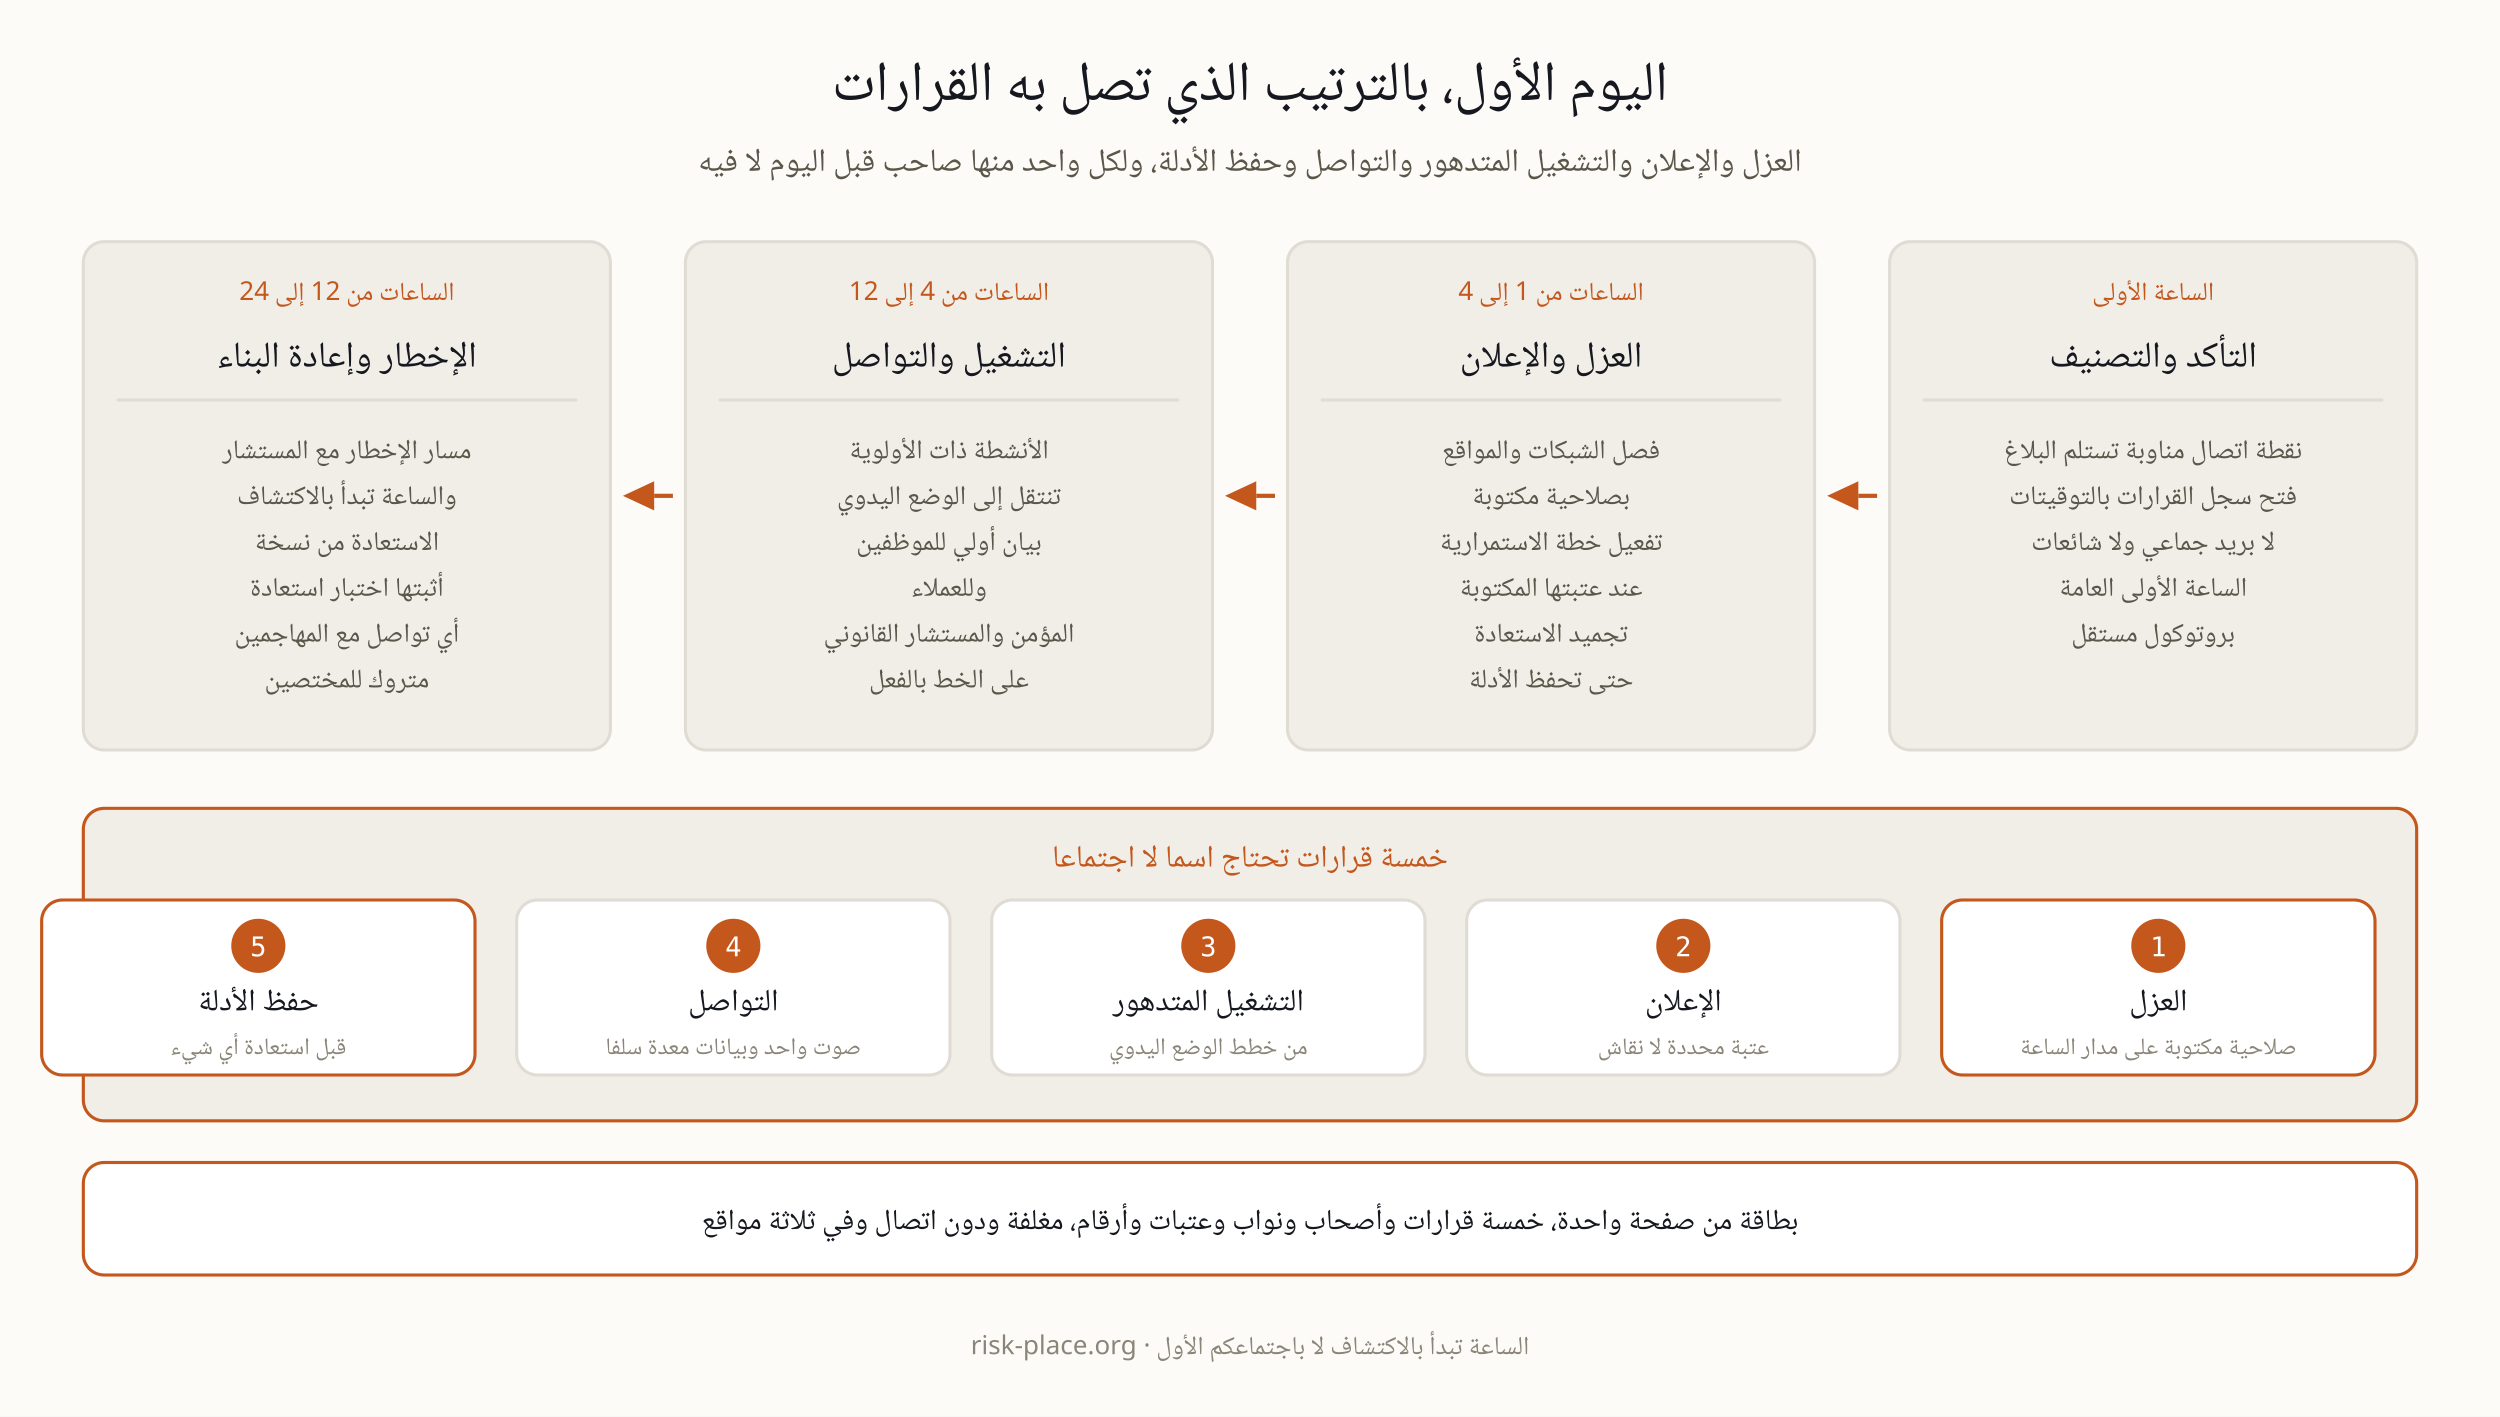
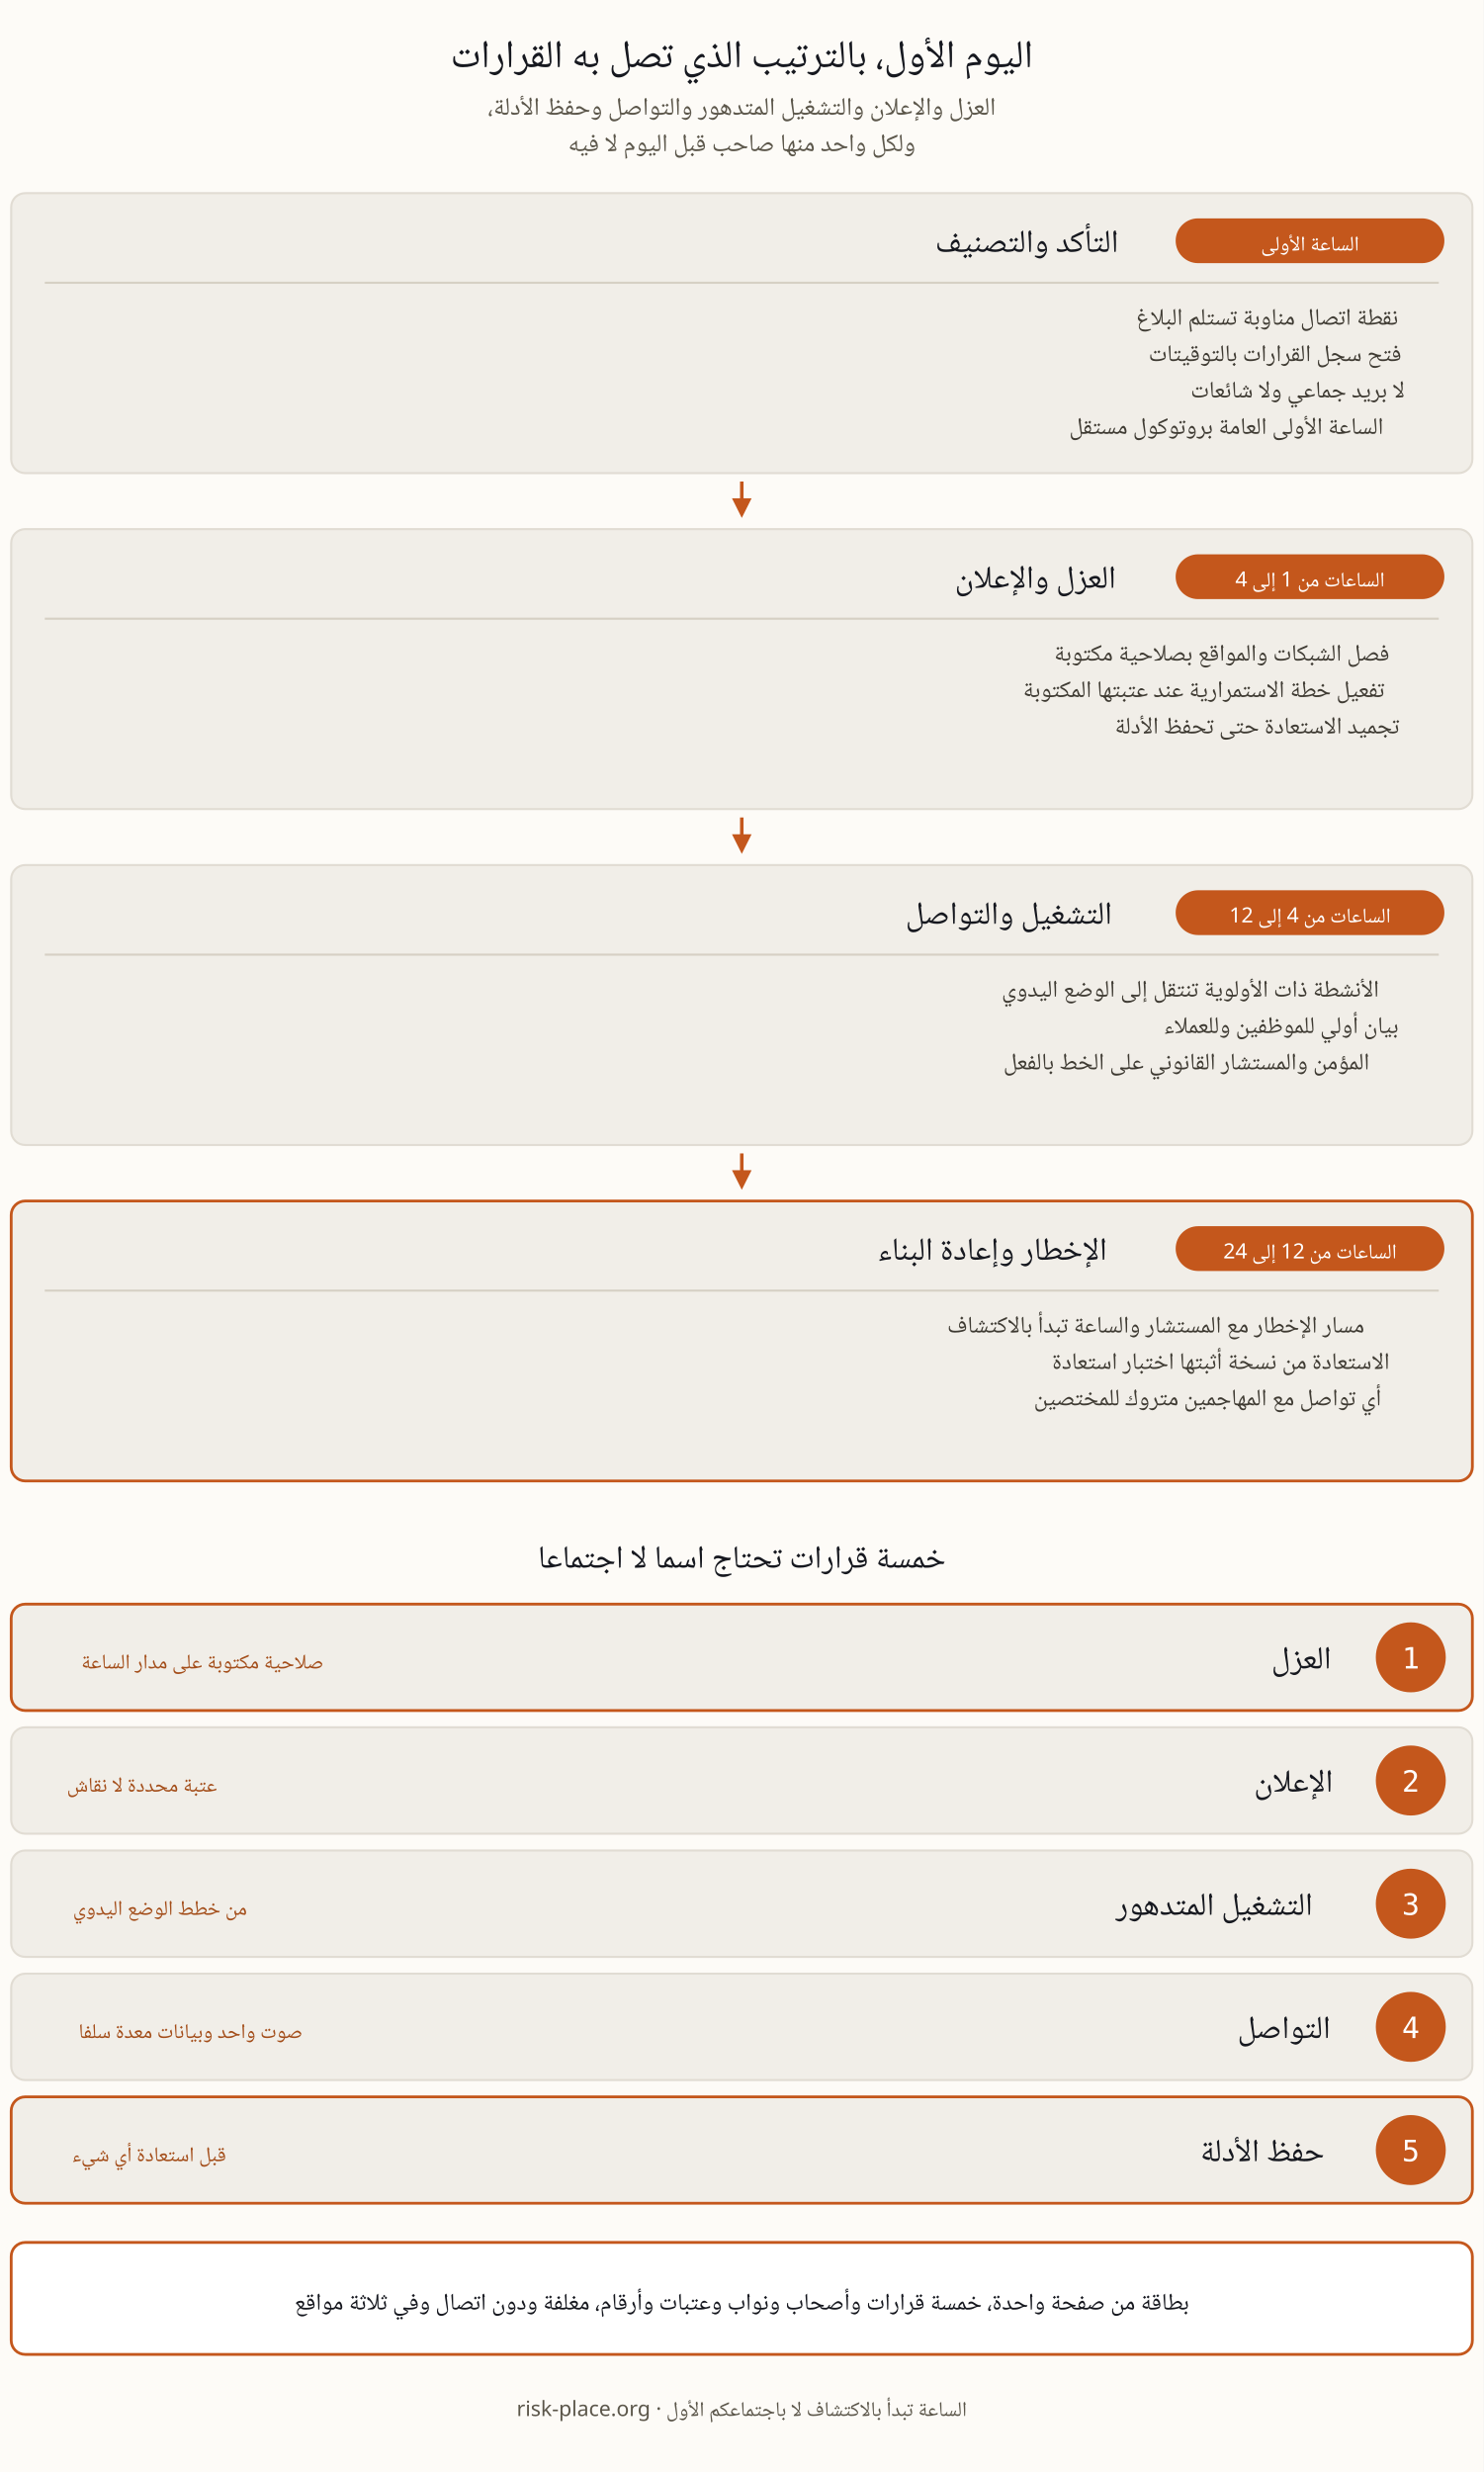
- <svg xmlns="http://www.w3.org/2000/svg" viewBox="0 0 1200 680" width="1200" height="680" direction="rtl" role="img" aria-label="اليوم الأول لهجوم برمجية الفدية موزعا على الساعات، ومعه القرارات الخمسة التي تحتاج صاحبا مسمى">
-   <rect x="0" y="0" width="1200" height="680" fill="#FDFBF7" />
-   <text x="600" y="48" text-anchor="middle" direction="rtl" font-family="'Noto Naskh Arabic','Segoe UI',Tahoma,serif" font-size="27" fill="#16181F">اليوم الأول، بالترتيب الذي تصل به القرارات</text>
-   <text x="600" y="82" text-anchor="middle" direction="rtl" font-family="'Noto Naskh Arabic','Segoe UI',Tahoma,serif" font-size="15.5" fill="#5B564A">العزل والإعلان والتشغيل المتدهور والتواصل وحفظ الأدلة، ولكل واحد منها صاحب قبل اليوم لا فيه</text>
-   <rect x="907" y="116" width="253" height="244" rx="10" fill="#F1EEE8" stroke="#E1DCD3" stroke-width="1.5" />
-   <text x="1033.5" y="144" text-anchor="middle" direction="rtl" font-family="'Noto Naskh Arabic','Segoe UI',Tahoma,serif" font-size="12.5" fill="#C4571C">الساعة الأولى</text>
-   <text x="1033.5" y="176" text-anchor="middle" direction="rtl" font-family="'Noto Naskh Arabic','Segoe UI',Tahoma,serif" font-size="17.5" fill="#16181F">التأكد والتصنيف</text>
-   <line x1="1144" y1="192" x2="923" y2="192" stroke="#E1DCD3" stroke-width="1.5" />
-   <text x="1033.5" y="220" text-anchor="middle" direction="rtl" font-family="'Noto Naskh Arabic','Segoe UI',Tahoma,serif" font-size="13" fill="#5B564A">نقطة اتصال مناوبة تستلم البلاغ</text>
-   <text x="1033.5" y="242" text-anchor="middle" direction="rtl" font-family="'Noto Naskh Arabic','Segoe UI',Tahoma,serif" font-size="13" fill="#5B564A">فتح سجل القرارات بالتوقيتات</text>
-   <text x="1033.5" y="264" text-anchor="middle" direction="rtl" font-family="'Noto Naskh Arabic','Segoe UI',Tahoma,serif" font-size="13" fill="#5B564A">لا بريد جماعي ولا شائعات</text>
-   <text x="1033.5" y="286" text-anchor="middle" direction="rtl" font-family="'Noto Naskh Arabic','Segoe UI',Tahoma,serif" font-size="13" fill="#5B564A">الساعة الأولى العامة</text>
-   <text x="1033.5" y="308" text-anchor="middle" direction="rtl" font-family="'Noto Naskh Arabic','Segoe UI',Tahoma,serif" font-size="13" fill="#5B564A">بروتوكول مستقل</text>
-   <line x1="901" y1="238" x2="892" y2="238" stroke="#C4571C" stroke-width="2" />
-   <polygon points="892,231 877,238 892,245" fill="#C4571C" />
-   <rect x="618" y="116" width="253" height="244" rx="10" fill="#F1EEE8" stroke="#E1DCD3" stroke-width="1.5" />
-   <text x="744.5" y="144" text-anchor="middle" direction="rtl" font-family="'Noto Naskh Arabic','Segoe UI',Tahoma,serif" font-size="12.5" fill="#C4571C">الساعات من 1 إلى 4</text>
-   <text x="744.5" y="176" text-anchor="middle" direction="rtl" font-family="'Noto Naskh Arabic','Segoe UI',Tahoma,serif" font-size="17.5" fill="#16181F">العزل والإعلان</text>
-   <line x1="855" y1="192" x2="634" y2="192" stroke="#E1DCD3" stroke-width="1.5" />
-   <text x="744.5" y="220" text-anchor="middle" direction="rtl" font-family="'Noto Naskh Arabic','Segoe UI',Tahoma,serif" font-size="13" fill="#5B564A">فصل الشبكات والمواقع</text>
-   <text x="744.5" y="242" text-anchor="middle" direction="rtl" font-family="'Noto Naskh Arabic','Segoe UI',Tahoma,serif" font-size="13" fill="#5B564A">بصلاحية مكتوبة</text>
-   <text x="744.5" y="264" text-anchor="middle" direction="rtl" font-family="'Noto Naskh Arabic','Segoe UI',Tahoma,serif" font-size="13" fill="#5B564A">تفعيل خطة الاستمرارية</text>
-   <text x="744.5" y="286" text-anchor="middle" direction="rtl" font-family="'Noto Naskh Arabic','Segoe UI',Tahoma,serif" font-size="13" fill="#5B564A">عند عتبتها المكتوبة</text>
-   <text x="744.5" y="308" text-anchor="middle" direction="rtl" font-family="'Noto Naskh Arabic','Segoe UI',Tahoma,serif" font-size="13" fill="#5B564A">تجميد الاستعادة</text>
-   <text x="744.5" y="330" text-anchor="middle" direction="rtl" font-family="'Noto Naskh Arabic','Segoe UI',Tahoma,serif" font-size="13" fill="#5B564A">حتى تحفظ الأدلة</text>
-   <line x1="612" y1="238" x2="603" y2="238" stroke="#C4571C" stroke-width="2" />
-   <polygon points="603,231 588,238 603,245" fill="#C4571C" />
-   <rect x="329" y="116" width="253" height="244" rx="10" fill="#F1EEE8" stroke="#E1DCD3" stroke-width="1.5" />
-   <text x="455.5" y="144" text-anchor="middle" direction="rtl" font-family="'Noto Naskh Arabic','Segoe UI',Tahoma,serif" font-size="12.5" fill="#C4571C">الساعات من 4 إلى 12</text>
-   <text x="455.5" y="176" text-anchor="middle" direction="rtl" font-family="'Noto Naskh Arabic','Segoe UI',Tahoma,serif" font-size="17.5" fill="#16181F">التشغيل والتواصل</text>
-   <line x1="566" y1="192" x2="345" y2="192" stroke="#E1DCD3" stroke-width="1.5" />
-   <text x="455.5" y="220" text-anchor="middle" direction="rtl" font-family="'Noto Naskh Arabic','Segoe UI',Tahoma,serif" font-size="13" fill="#5B564A">الأنشطة ذات الأولوية</text>
-   <text x="455.5" y="242" text-anchor="middle" direction="rtl" font-family="'Noto Naskh Arabic','Segoe UI',Tahoma,serif" font-size="13" fill="#5B564A">تنتقل إلى الوضع اليدوي</text>
-   <text x="455.5" y="264" text-anchor="middle" direction="rtl" font-family="'Noto Naskh Arabic','Segoe UI',Tahoma,serif" font-size="13" fill="#5B564A">بيان أولي للموظفين</text>
-   <text x="455.5" y="286" text-anchor="middle" direction="rtl" font-family="'Noto Naskh Arabic','Segoe UI',Tahoma,serif" font-size="13" fill="#5B564A">وللعملاء</text>
-   <text x="455.5" y="308" text-anchor="middle" direction="rtl" font-family="'Noto Naskh Arabic','Segoe UI',Tahoma,serif" font-size="13" fill="#5B564A">المؤمن والمستشار القانوني</text>
-   <text x="455.5" y="330" text-anchor="middle" direction="rtl" font-family="'Noto Naskh Arabic','Segoe UI',Tahoma,serif" font-size="13" fill="#5B564A">على الخط بالفعل</text>
-   <line x1="323" y1="238" x2="314" y2="238" stroke="#C4571C" stroke-width="2" />
-   <polygon points="314,231 299,238 314,245" fill="#C4571C" />
-   <rect x="40" y="116" width="253" height="244" rx="10" fill="#F1EEE8" stroke="#E1DCD3" stroke-width="1.5" />
-   <text x="166.5" y="144" text-anchor="middle" direction="rtl" font-family="'Noto Naskh Arabic','Segoe UI',Tahoma,serif" font-size="12.5" fill="#C4571C">الساعات من 12 إلى 24</text>
-   <text x="166.5" y="176" text-anchor="middle" direction="rtl" font-family="'Noto Naskh Arabic','Segoe UI',Tahoma,serif" font-size="17.5" fill="#16181F">الإخطار وإعادة البناء</text>
-   <line x1="277" y1="192" x2="56" y2="192" stroke="#E1DCD3" stroke-width="1.5" />
-   <text x="166.5" y="220" text-anchor="middle" direction="rtl" font-family="'Noto Naskh Arabic','Segoe UI',Tahoma,serif" font-size="13" fill="#5B564A">مسار الإخطار مع المستشار</text>
-   <text x="166.5" y="242" text-anchor="middle" direction="rtl" font-family="'Noto Naskh Arabic','Segoe UI',Tahoma,serif" font-size="13" fill="#5B564A">والساعة تبدأ بالاكتشاف</text>
-   <text x="166.5" y="264" text-anchor="middle" direction="rtl" font-family="'Noto Naskh Arabic','Segoe UI',Tahoma,serif" font-size="13" fill="#5B564A">الاستعادة من نسخة</text>
-   <text x="166.5" y="286" text-anchor="middle" direction="rtl" font-family="'Noto Naskh Arabic','Segoe UI',Tahoma,serif" font-size="13" fill="#5B564A">أثبتها اختبار استعادة</text>
-   <text x="166.5" y="308" text-anchor="middle" direction="rtl" font-family="'Noto Naskh Arabic','Segoe UI',Tahoma,serif" font-size="13" fill="#5B564A">أي تواصل مع المهاجمين</text>
-   <text x="166.5" y="330" text-anchor="middle" direction="rtl" font-family="'Noto Naskh Arabic','Segoe UI',Tahoma,serif" font-size="13" fill="#5B564A">متروك للمختصين</text>
-   <rect x="40" y="388" width="1120" height="150" rx="10" fill="#F1EEE8" stroke="#C4571C" stroke-width="1.5" />
-   <text x="600" y="416" text-anchor="middle" direction="rtl" font-family="'Noto Naskh Arabic','Segoe UI',Tahoma,serif" font-size="15" fill="#C4571C">خمسة قرارات تحتاج اسما لا اجتماعا</text>
-   <rect x="932" y="432" width="208" height="84" rx="10" fill="#FFFFFF" stroke="#C4571C" stroke-width="1.5" />
-   <circle cx="1036" cy="454" r="13" fill="#C4571C" />
-   <text x="1036" y="459" text-anchor="middle" direction="rtl" font-family="Consolas, monospace" font-size="13" fill="#FFFFFF">1</text>
-   <text x="1036" y="485" text-anchor="middle" direction="rtl" font-family="'Noto Naskh Arabic','Segoe UI',Tahoma,serif" font-size="15" fill="#16181F">العزل</text>
-   <text x="1036" y="506" text-anchor="middle" direction="rtl" font-family="'Noto Naskh Arabic','Segoe UI',Tahoma,serif" font-size="11.5" fill="#8A8578">صلاحية مكتوبة على مدار الساعة</text>
-   <rect x="704" y="432" width="208" height="84" rx="10" fill="#FFFFFF" stroke="#E1DCD3" stroke-width="1.5" />
-   <circle cx="808" cy="454" r="13" fill="#C4571C" />
-   <text x="808" y="459" text-anchor="middle" direction="rtl" font-family="Consolas, monospace" font-size="13" fill="#FFFFFF">2</text>
-   <text x="808" y="485" text-anchor="middle" direction="rtl" font-family="'Noto Naskh Arabic','Segoe UI',Tahoma,serif" font-size="15" fill="#16181F">الإعلان</text>
-   <text x="808" y="506" text-anchor="middle" direction="rtl" font-family="'Noto Naskh Arabic','Segoe UI',Tahoma,serif" font-size="11.5" fill="#8A8578">عتبة محددة لا نقاش</text>
-   <rect x="476" y="432" width="208" height="84" rx="10" fill="#FFFFFF" stroke="#E1DCD3" stroke-width="1.5" />
-   <circle cx="580" cy="454" r="13" fill="#C4571C" />
-   <text x="580" y="459" text-anchor="middle" direction="rtl" font-family="Consolas, monospace" font-size="13" fill="#FFFFFF">3</text>
-   <text x="580" y="485" text-anchor="middle" direction="rtl" font-family="'Noto Naskh Arabic','Segoe UI',Tahoma,serif" font-size="15" fill="#16181F">التشغيل المتدهور</text>
-   <text x="580" y="506" text-anchor="middle" direction="rtl" font-family="'Noto Naskh Arabic','Segoe UI',Tahoma,serif" font-size="11.5" fill="#8A8578">من خطط الوضع اليدوي</text>
-   <rect x="248" y="432" width="208" height="84" rx="10" fill="#FFFFFF" stroke="#E1DCD3" stroke-width="1.5" />
-   <circle cx="352" cy="454" r="13" fill="#C4571C" />
-   <text x="352" y="459" text-anchor="middle" direction="rtl" font-family="Consolas, monospace" font-size="13" fill="#FFFFFF">4</text>
-   <text x="352" y="485" text-anchor="middle" direction="rtl" font-family="'Noto Naskh Arabic','Segoe UI',Tahoma,serif" font-size="15" fill="#16181F">التواصل</text>
-   <text x="352" y="506" text-anchor="middle" direction="rtl" font-family="'Noto Naskh Arabic','Segoe UI',Tahoma,serif" font-size="11.5" fill="#8A8578">صوت واحد وبيانات معدة سلفا</text>
-   <rect x="20" y="432" width="208" height="84" rx="10" fill="#FFFFFF" stroke="#C4571C" stroke-width="1.5" />
-   <circle cx="124" cy="454" r="13" fill="#C4571C" />
-   <text x="124" y="459" text-anchor="middle" direction="rtl" font-family="Consolas, monospace" font-size="13" fill="#FFFFFF">5</text>
-   <text x="124" y="485" text-anchor="middle" direction="rtl" font-family="'Noto Naskh Arabic','Segoe UI',Tahoma,serif" font-size="15" fill="#16181F">حفظ الأدلة</text>
-   <text x="124" y="506" text-anchor="middle" direction="rtl" font-family="'Noto Naskh Arabic','Segoe UI',Tahoma,serif" font-size="11.5" fill="#8A8578">قبل استعادة أي شيء</text>
-   <rect x="40" y="558" width="1120" height="54" rx="10" fill="#FFFFFF" stroke="#C4571C" stroke-width="1.5" />
-   <text x="600" y="590" text-anchor="middle" direction="rtl" font-family="'Noto Naskh Arabic','Segoe UI',Tahoma,serif" font-size="14" fill="#16181F">بطاقة من صفحة واحدة، خمسة قرارات وأصحاب ونواب وعتبات وأرقام، مغلفة ودون اتصال وفي ثلاثة مواقع</text>
-   <text x="600" y="650" text-anchor="middle" direction="rtl" font-family="'Noto Naskh Arabic','Segoe UI',Tahoma,serif" font-size="12.5" fill="#8A8578">الساعة تبدأ بالاكتشاف لا باجتماعكم الأول · risk-place.org</text>
+ <svg xmlns="http://www.w3.org/2000/svg" viewBox="0 0 1060 1766" width="1060" height="1766" direction="rtl" role="img" aria-label="اليوم الأول لهجوم برمجية الفدية موزعا على الساعات، ومعه القرارات الخمسة التي تحتاج صاحبا مسمى">
+   <rect x="0" y="0" width="1060" height="1766" fill="#FDFBF7" />
+   <text x="530" y="48" text-anchor="middle" font-family="'Noto Naskh Arabic','Segoe UI',Tahoma,serif" font-size="28" fill="#16181F">اليوم الأول، بالترتيب الذي تصل به القرارات</text>
+   <text x="530" y="82" text-anchor="middle" font-family="'Noto Naskh Arabic','Segoe UI',Tahoma,serif" font-size="18" fill="#5B564A">العزل والإعلان والتشغيل المتدهور والتواصل وحفظ الأدلة،</text>
+   <text x="530" y="108" text-anchor="middle" font-family="'Noto Naskh Arabic','Segoe UI',Tahoma,serif" font-size="18" fill="#5B564A">ولكل واحد منها صاحب قبل اليوم لا فيه</text>
+   <rect x="8" y="138" width="1044" height="200" rx="10" fill="#F1EEE8" stroke="#E1DCD3" stroke-width="1.5" />
+   <rect x="840" y="156" width="192" height="32" rx="16" fill="#C4571C" />
+   <text x="936" y="179" text-anchor="middle" font-family="'Noto Naskh Arabic','Segoe UI',Tahoma,serif" font-size="15" fill="#FFFFFF">الساعة الأولى</text>
+   <text x="733.7" y="180" text-anchor="middle" font-family="'Noto Naskh Arabic','Segoe UI',Tahoma,serif" font-size="23" fill="#16181F">التأكد والتصنيف</text>
+   <line x1="32" y1="202" x2="1028" y2="202" stroke="#D6D0C4" stroke-width="1.5" />
+   <text x="905.4" y="232" text-anchor="middle" font-family="'Noto Naskh Arabic','Segoe UI',Tahoma,serif" font-size="17" fill="#3F3B33">نقطة اتصال مناوبة تستلم البلاغ</text>
+   <text x="911.0" y="258" text-anchor="middle" font-family="'Noto Naskh Arabic','Segoe UI',Tahoma,serif" font-size="17" fill="#3F3B33">فتح سجل القرارات بالتوقيتات</text>
+   <text x="927.2" y="284" text-anchor="middle" font-family="'Noto Naskh Arabic','Segoe UI',Tahoma,serif" font-size="17" fill="#3F3B33">لا بريد جماعي ولا شائعات</text>
+   <text x="876.2" y="310" text-anchor="middle" font-family="'Noto Naskh Arabic','Segoe UI',Tahoma,serif" font-size="17" fill="#3F3B33">الساعة الأولى العامة بروتوكول مستقل</text>
+   <line x1="530" y1="344" x2="530" y2="358" stroke="#C4571C" stroke-width="2.5" />
+   <polygon points="523,356 530,370 537,356" fill="#C4571C" />
+   <rect x="8" y="378" width="1044" height="200" rx="10" fill="#F1EEE8" stroke="#E1DCD3" stroke-width="1.5" />
+   <rect x="840" y="396" width="192" height="32" rx="16" fill="#C4571C" />
+   <text x="936" y="419" text-anchor="middle" font-family="'Noto Naskh Arabic','Segoe UI',Tahoma,serif" font-size="15" fill="#FFFFFF">الساعات من 1 إلى 4</text>
+   <text x="739.8" y="420" text-anchor="middle" font-family="'Noto Naskh Arabic','Segoe UI',Tahoma,serif" font-size="23" fill="#16181F">العزل والإعلان</text>
+   <line x1="32" y1="442" x2="1028" y2="442" stroke="#D6D0C4" stroke-width="1.5" />
+   <text x="872.9" y="472" text-anchor="middle" font-family="'Noto Naskh Arabic','Segoe UI',Tahoma,serif" font-size="17" fill="#3F3B33">فصل الشبكات والمواقع بصلاحية مكتوبة</text>
+   <text x="860.0" y="498" text-anchor="middle" font-family="'Noto Naskh Arabic','Segoe UI',Tahoma,serif" font-size="17" fill="#3F3B33">تفعيل خطة الاستمرارية عند عتبتها المكتوبة</text>
+   <text x="898.1" y="524" text-anchor="middle" font-family="'Noto Naskh Arabic','Segoe UI',Tahoma,serif" font-size="17" fill="#3F3B33">تجميد الاستعادة حتى تحفظ الأدلة</text>
+   <line x1="530" y1="584" x2="530" y2="598" stroke="#C4571C" stroke-width="2.5" />
+   <polygon points="523,596 530,610 537,596" fill="#C4571C" />
+   <rect x="8" y="618" width="1044" height="200" rx="10" fill="#F1EEE8" stroke="#E1DCD3" stroke-width="1.5" />
+   <rect x="840" y="636" width="192" height="32" rx="16" fill="#C4571C" />
+   <text x="936" y="659" text-anchor="middle" font-family="'Noto Naskh Arabic','Segoe UI',Tahoma,serif" font-size="15" fill="#FFFFFF">الساعات من 4 إلى 12</text>
+   <text x="720.8" y="660" text-anchor="middle" font-family="'Noto Naskh Arabic','Segoe UI',Tahoma,serif" font-size="23" fill="#16181F">التشغيل والتواصل</text>
+   <line x1="32" y1="682" x2="1028" y2="682" stroke="#D6D0C4" stroke-width="1.5" />
+   <text x="850.5" y="712" text-anchor="middle" font-family="'Noto Naskh Arabic','Segoe UI',Tahoma,serif" font-size="17" fill="#3F3B33">الأنشطة ذات الأولوية تنتقل إلى الوضع اليدوي</text>
+   <text x="915.4" y="738" text-anchor="middle" font-family="'Noto Naskh Arabic','Segoe UI',Tahoma,serif" font-size="17" fill="#3F3B33">بيان أولي للموظفين وللعملاء</text>
+   <text x="847.7" y="764" text-anchor="middle" font-family="'Noto Naskh Arabic','Segoe UI',Tahoma,serif" font-size="17" fill="#3F3B33">المؤمن والمستشار القانوني على الخط بالفعل</text>
+   <line x1="530" y1="824" x2="530" y2="838" stroke="#C4571C" stroke-width="2.5" />
+   <polygon points="523,836 530,850 537,836" fill="#C4571C" />
+   <rect x="8" y="858" width="1044" height="200" rx="10" fill="#F1EEE8" stroke="#C4571C" stroke-width="2" />
+   <rect x="840" y="876" width="192" height="32" rx="16" fill="#C4571C" />
+   <text x="936" y="899" text-anchor="middle" font-family="'Noto Naskh Arabic','Segoe UI',Tahoma,serif" font-size="15" fill="#FFFFFF">الساعات من 12 إلى 24</text>
+   <text x="709.0" y="900" text-anchor="middle" font-family="'Noto Naskh Arabic','Segoe UI',Tahoma,serif" font-size="23" fill="#16181F">الإخطار وإعادة البناء</text>
+   <line x1="32" y1="922" x2="1028" y2="922" stroke="#D6D0C4" stroke-width="1.5" />
+   <text x="825.8" y="952" text-anchor="middle" font-family="'Noto Naskh Arabic','Segoe UI',Tahoma,serif" font-size="17" fill="#3F3B33">مسار الإخطار مع المستشار والساعة تبدأ بالاكتشاف</text>
+   <text x="872.3" y="978" text-anchor="middle" font-family="'Noto Naskh Arabic','Segoe UI',Tahoma,serif" font-size="17" fill="#3F3B33">الاستعادة من نسخة أثبتها اختبار استعادة</text>
+   <text x="862.8" y="1004" text-anchor="middle" font-family="'Noto Naskh Arabic','Segoe UI',Tahoma,serif" font-size="17" fill="#3F3B33">أي تواصل مع المهاجمين متروك للمختصين</text>
+   <text x="530" y="1120" text-anchor="middle" font-family="'Noto Naskh Arabic','Segoe UI',Tahoma,serif" font-size="23" fill="#16181F">خمسة قرارات تحتاج اسما لا اجتماعا</text>
+   <rect x="8" y="1146" width="1044" height="76" rx="10" fill="#F1EEE8" stroke="#C4571C" stroke-width="2" />
+   <circle cx="1008" cy="1184" r="25" fill="#C4571C" />
+   <text x="1008" y="1192" text-anchor="middle" font-family="Consolas, monospace" font-size="21" fill="#FFFFFF">1</text>
+   <text x="929.8" y="1192" text-anchor="middle" font-family="'Noto Naskh Arabic','Segoe UI',Tahoma,serif" font-size="23" fill="#16181F">العزل</text>
+   <text x="144.6" y="1192" text-anchor="middle" font-family="'Noto Naskh Arabic','Segoe UI',Tahoma,serif" font-size="15" fill="#A34D19">صلاحية مكتوبة على مدار الساعة</text>
+   <rect x="8" y="1234" width="1044" height="76" rx="10" fill="#F1EEE8" stroke="#E1DCD3" stroke-width="1.5" />
+   <circle cx="1008" cy="1272" r="25" fill="#C4571C" />
+   <text x="1008" y="1280" text-anchor="middle" font-family="Consolas, monospace" font-size="21" fill="#FFFFFF">2</text>
+   <text x="924.2" y="1280" text-anchor="middle" font-family="'Noto Naskh Arabic','Segoe UI',Tahoma,serif" font-size="23" fill="#16181F">الإعلان</text>
+   <text x="101.4" y="1280" text-anchor="middle" font-family="'Noto Naskh Arabic','Segoe UI',Tahoma,serif" font-size="15" fill="#A34D19">عتبة محددة لا نقاش</text>
+   <rect x="8" y="1322" width="1044" height="76" rx="10" fill="#F1EEE8" stroke="#E1DCD3" stroke-width="1.5" />
+   <circle cx="1008" cy="1360" r="25" fill="#C4571C" />
+   <text x="1008" y="1368" text-anchor="middle" font-family="Consolas, monospace" font-size="21" fill="#FFFFFF">3</text>
+   <text x="867.6" y="1368" text-anchor="middle" font-family="'Noto Naskh Arabic','Segoe UI',Tahoma,serif" font-size="23" fill="#16181F">التشغيل المتدهور</text>
+   <text x="114.3" y="1368" text-anchor="middle" font-family="'Noto Naskh Arabic','Segoe UI',Tahoma,serif" font-size="15" fill="#A34D19">من خطط الوضع اليدوي</text>
+   <rect x="8" y="1410" width="1044" height="76" rx="10" fill="#F1EEE8" stroke="#E1DCD3" stroke-width="1.5" />
+   <circle cx="1008" cy="1448" r="25" fill="#C4571C" />
+   <text x="1008" y="1456" text-anchor="middle" font-family="Consolas, monospace" font-size="21" fill="#FFFFFF">4</text>
+   <text x="917.4" y="1456" text-anchor="middle" font-family="'Noto Naskh Arabic','Segoe UI',Tahoma,serif" font-size="23" fill="#16181F">التواصل</text>
+   <text x="136.2" y="1456" text-anchor="middle" font-family="'Noto Naskh Arabic','Segoe UI',Tahoma,serif" font-size="15" fill="#A34D19">صوت واحد وبيانات معدة سلفا</text>
+   <rect x="8" y="1498" width="1044" height="76" rx="10" fill="#F1EEE8" stroke="#C4571C" stroke-width="2" />
+   <circle cx="1008" cy="1536" r="25" fill="#C4571C" />
+   <text x="1008" y="1544" text-anchor="middle" font-family="Consolas, monospace" font-size="21" fill="#FFFFFF">5</text>
+   <text x="901.8" y="1544" text-anchor="middle" font-family="'Noto Naskh Arabic','Segoe UI',Tahoma,serif" font-size="23" fill="#16181F">حفظ الأدلة</text>
+   <text x="106.5" y="1544" text-anchor="middle" font-family="'Noto Naskh Arabic','Segoe UI',Tahoma,serif" font-size="15" fill="#A34D19">قبل استعادة أي شيء</text>
+   <rect x="8" y="1602" width="1044" height="80" rx="10" fill="#FFFFFF" stroke="#C4571C" stroke-width="2" />
+   <text x="530" y="1650" text-anchor="middle" font-family="'Noto Naskh Arabic','Segoe UI',Tahoma,serif" font-size="17" fill="#16181F">بطاقة من صفحة واحدة، خمسة قرارات وأصحاب ونواب وعتبات وأرقام، مغلفة ودون اتصال وفي ثلاثة مواقع</text>
+   <text x="530" y="1726" text-anchor="middle" font-family="'Noto Naskh Arabic','Segoe UI',Tahoma,serif" font-size="15" fill="#5B564A">الساعة تبدأ بالاكتشاف لا باجتماعكم الأول · risk-place.org</text>
</svg>
